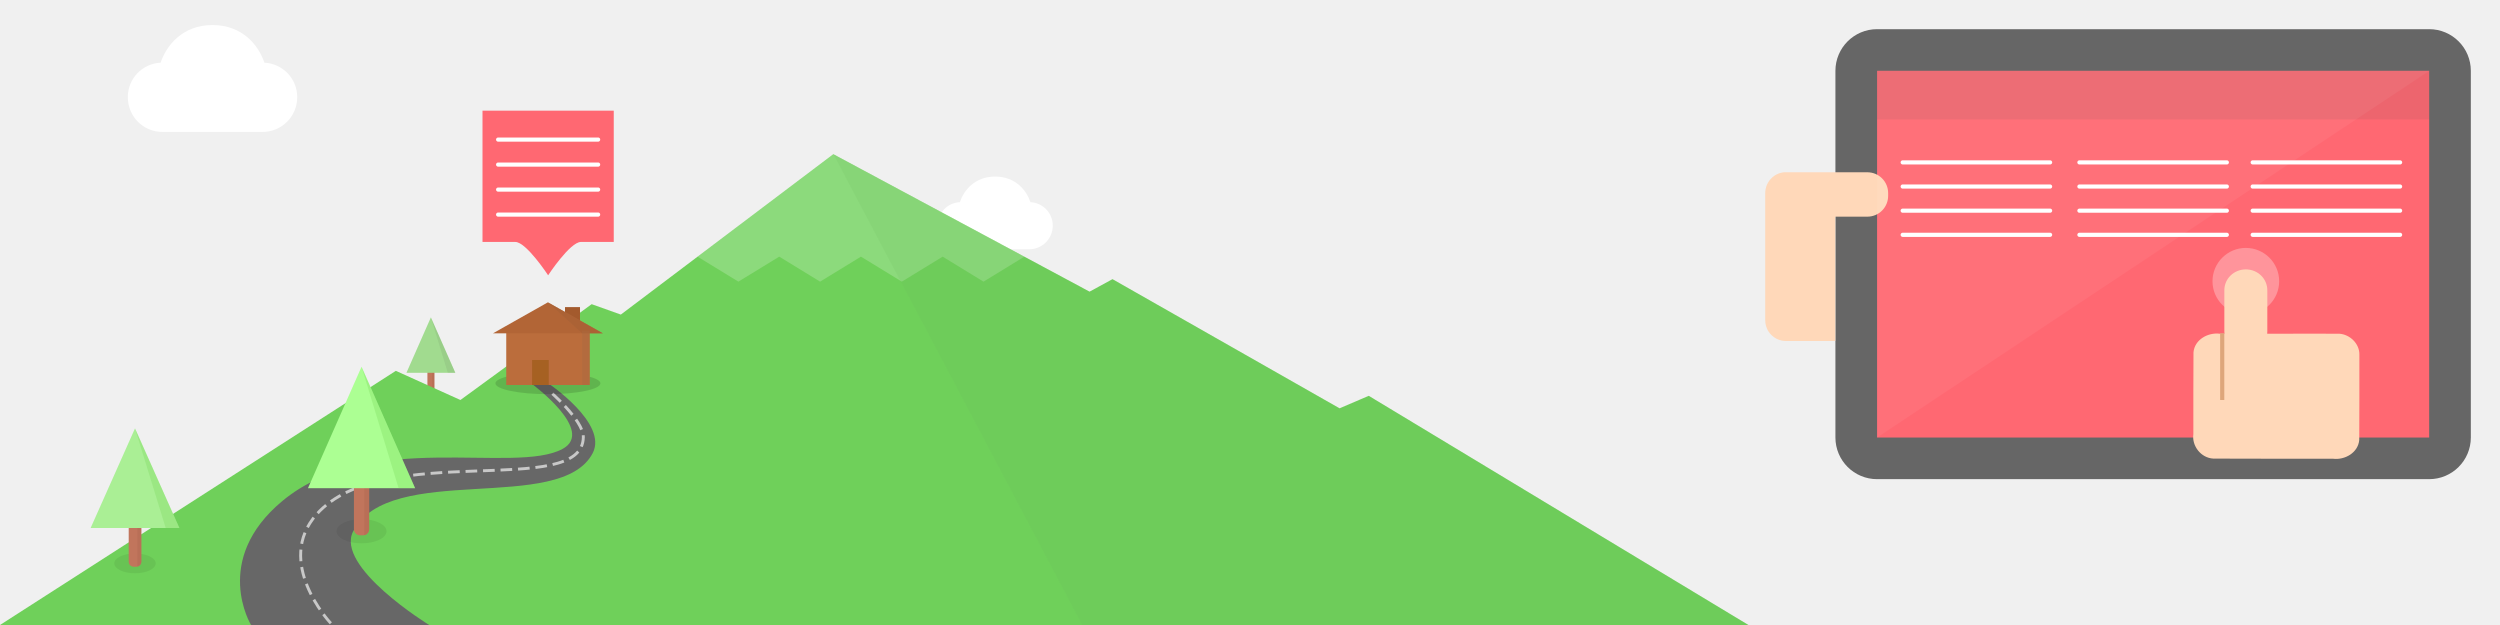
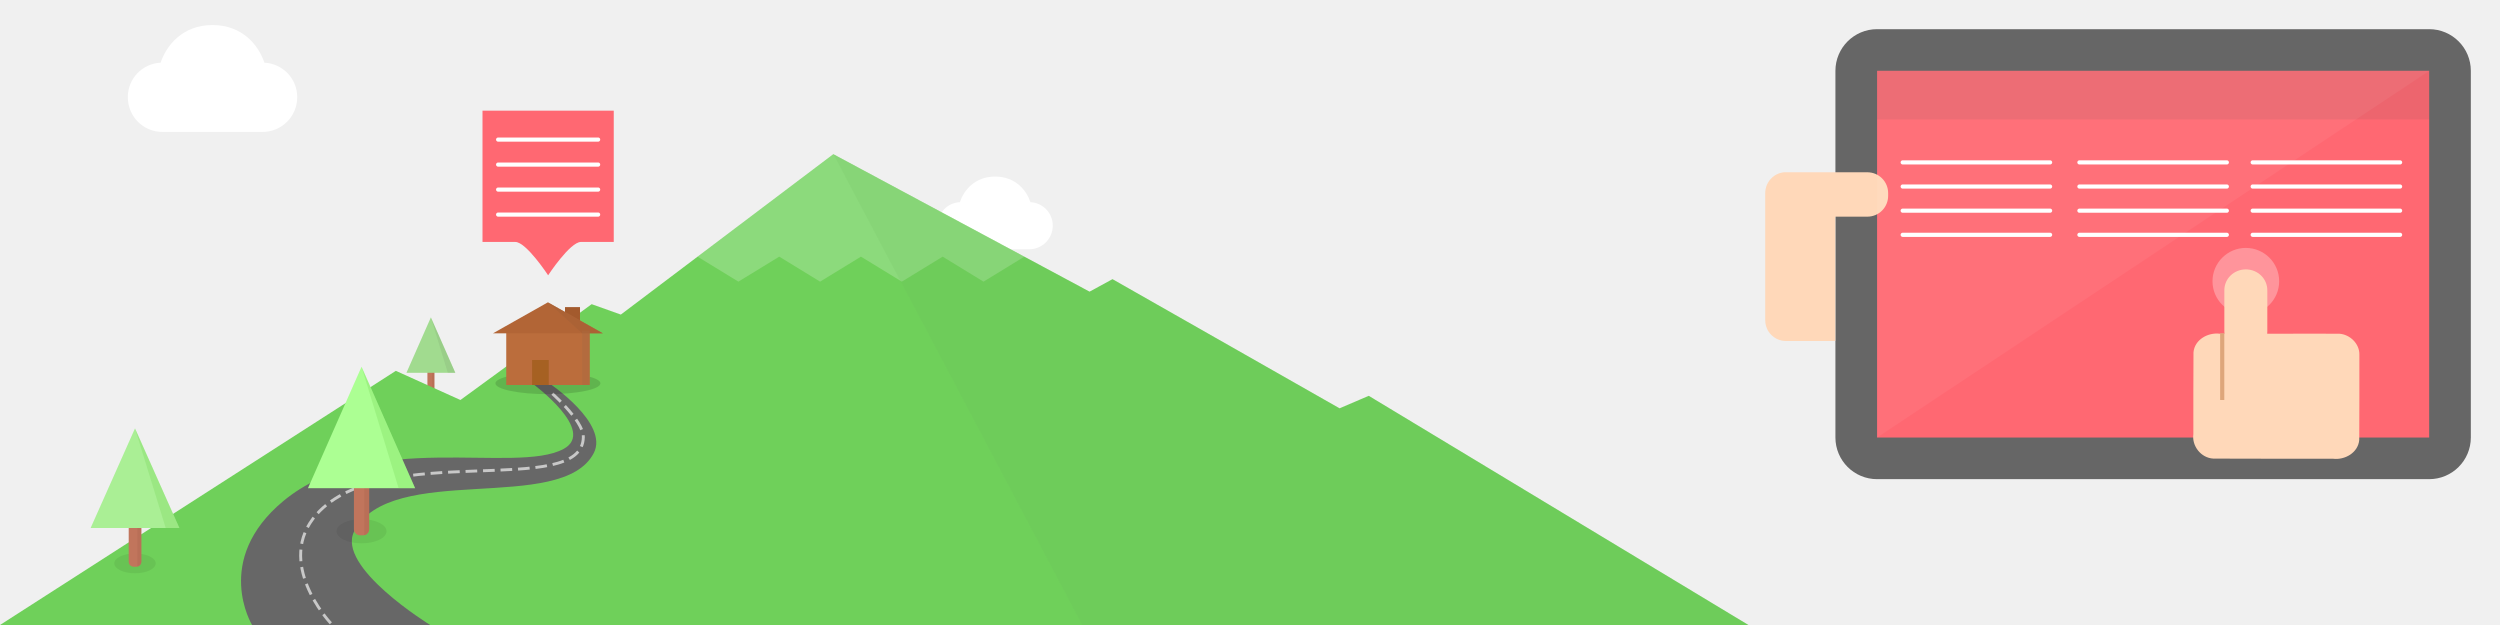
<svg xmlns="http://www.w3.org/2000/svg" xmlns:ns1="http://www.openswatchbook.org/uri/2009/osb" version="1.1" id="Icon" x="0px" y="0px" viewBox="176 76 600 150" enable-background="new 176 76 48 48" xml:space="preserve" width="100%" height="100%">
  <defs id="defs26">
    <marker orient="auto" refY="0.0" refX="0.0" id="TriangleOutL" style="overflow:visible">
      <path id="path4035" d="M 5.77,0.0 L -2.88,5.0 L -2.88,-5.0 L 5.77,0.0 z " style="fill-rule:evenodd;stroke:#000000;stroke-width:1.0pt;marker-start:none" transform="scale(0.8)" />
    </marker>
    <marker orient="auto" refY="0.0" refX="0.0" id="DotL" style="overflow:visible">
      <path id="path3968" d="M -2.5,-1.0 C -2.5,1.76 -4.74,4.0 -7.5,4.0 C -10.26,4.0 -12.5,1.76 -12.5,-1.0 C -12.5,-3.76 -10.26,-6.0 -7.5,-6.0 C -4.74,-6.0 -2.5,-3.76 -2.5,-1.0 z " style="fill-rule:evenodd;stroke:#000000;stroke-width:1.0pt;marker-start:none;marker-end:none" transform="scale(0.8) translate(7.4, 1)" />
    </marker>
    <marker orient="auto" refY="0.0" refX="0.0" id="Arrow2Lstart" style="overflow:visible">
      <path id="path3924" style="font-size:12.0;fill-rule:evenodd;stroke-width:0.625;stroke-linejoin:round" d="M 8.719,4.034 L -2.207,0.016 L 8.719,-4.002 C 6.973,-1.63 6.983,1.616 8.719,4.034 z " transform="scale(1.1) translate(1,0)" />
    </marker>
    <linearGradient id="linearGradient6288" ns1:paint="solid">
      <stop style="stop-color:#ffffff;stop-opacity:1;" offset="0" id="stop6290" />
    </linearGradient>
    <marker orient="auto" refY="0" refX="0" id="Arrow1Lstart" style="overflow:visible">
      <path id="path3789" d="M 0,0 5,-5 -12.5,0 5,5 0,0 z" style="fill-rule:evenodd;stroke:#000000;stroke-width:1pt;marker-start:none" transform="matrix(0.8,0,0,0.8,10,0)" />
    </marker>
    <filter id="filter3450" width="1.5" height="1.5" x="-0.25" y="-0.25" color-interpolation-filters="sRGB">
      <feGaussianBlur id="feGaussianBlur3452" in="SourceAlpha" stdDeviation="1" result="blur" />
      <feColorMatrix id="feColorMatrix3454" result="bluralpha" type="matrix" values="1 0 0 0 0 0 1 0 0 0 0 0 1 0 0 0 0 0 0.1 0 " />
      <feOffset id="feOffset3456" in="bluralpha" dx="0" dy="-1" result="offsetBlur" />
      <feMerge id="feMerge3458">
        <feMergeNode id="feMergeNode3460" in="offsetBlur" />
        <feMergeNode id="feMergeNode3462" in="SourceGraphic" />
      </feMerge>
    </filter>
  </defs>
  <linearGradient id="SVGID_1_" gradientUnits="userSpaceOnUse" x1="71.366" y1="132.875" x2="71.366" y2="121.375" gradientTransform="matrix(4.1667,0,0,-4.1667,-97.3177,709.646)">
    <stop offset="0" style="stop-color:#d02df9;stop-opacity:1;" id="stop4" />
    <stop id="stop6312" style="stop-color:#e73399;stop-opacity:1;" offset="0.5" />
    <stop offset="1" style="stop-color:#ff963a;stop-opacity:1;" id="stop6" />
  </linearGradient>
  <g id="W0qAS3_2_" transform="translate(0,102)">
    <g id="g11">
      <g id="g13" />
    </g>
  </g>
  <path style="fill:#ffffff;fill-opacity:1;stroke:none" d="m 406.362,124.519 c -2.998,0.157 -5.357,2.595 -5.357,5.633 0,3.14 2.514,5.676 5.655,5.676 l 16.326,0 c 3.14,0 5.676,-2.535 5.676,-5.676 0,-3.035 -2.363,-5.472 -5.357,-5.633 -0.933,-2.786 -3.545,-6.143 -8.471,-6.143 -4.926,0 -7.538,3.358 -8.471,6.143 z" id="rect3851-9" />
  <rect style="fill:#c1755c;fill-opacity:1;stroke:none" id="rect3874-2-5" width="1.665" height="7.534" x="278.578" y="163.094" ry="0.663" />
  <path style="opacity:0.602;fill:#b46c54;fill-opacity:1;stroke:none" d="m 279.715,163.111 0,7.499 c 0.303,-0.062 0.527,-0.32 0.527,-0.642 l 0,-6.216 c 0,-0.321 -0.225,-0.58 -0.527,-0.642 z" id="rect3874-2-0-5" />
  <path style="fill:#a1db8f;fill-opacity:1;stroke:none" id="path3876-8-1" d="M 43.677,55.951 76.5,-0.901 109.323,55.951 z" transform="matrix(0.1786547,0,0,0.2338268,265.7429,152.3826)" />
  <path style="opacity:0.221;fill:#7aa06e;fill-opacity:1;stroke:none" d="m 283.468,165.469 -4.058,-13.297 5.864,13.293 z" id="path3876-8-4-7" />
  <path style="fill:#6fd05a;fill-opacity:1;stroke:none" d="m 176,226 95,-61 15.5,7 31.5,-23 7,2.5 51,-38.5 61.5,33 5.5,-3 54.5,31 7,-3 91.125,55 z" id="path3870" />
  <path style="fill:#ff6872;fill-opacity:1;stroke:none" d="m 291.8,102.567 c 10.5,0 21,0 31.5,0 0,10.5 0,21 0,31.5 -2.625,0 -5.25,0 -7.875,0 -2.625,0 -7.875,8 -7.875,8 0,0 -5.25,-8 -7.875,-8 -2.625,0 -5.25,0 -7.875,0 0,-10.5 0,-21 0,-31.5 z" id="rect3933" />
  <rect style="fill:#ff6872;fill-opacity:1;stroke:#666666;stroke-width:10;stroke-linecap:round;stroke-linejoin:round;stroke-miterlimit:4;stroke-opacity:1;stroke-dasharray:none;stroke-dashoffset:0" id="rect3999" width="142.5" height="98" x="621.5" y="88" rx="5" ry="5" />
  <path style="opacity:0.292;fill:#ffffff;fill-opacity:1;stroke:none" id="path5345" d="m 379.5,56.75 a 11.75,11.75 0 1 1 -23.5,0 11.75,11.75 0 1 1 23.5,0 z" transform="matrix(0.6808511,0,0,0.6808511,464.617,104.8617)" />
  <path style="fill:#ffd8b9;fill-opacity:1;stroke:none" d="m 715,140.656 c -2.862,0 -5.156,2.23 -5.156,5 l 0,9.844 c 0,0.205 0.007,0.395 0.031,0.594 -0.364,-4.2e-4 -0.73,6.1e-4 -1.094,0 -2.852,-0.364 -6.075,1.401 -6.344,4.469 -0.063,6.537 -0.013,13.087 -0.031,19.625 -0.401,2.872 1.851,5.716 4.781,5.875 9.568,0.06 19.149,0.014 28.719,0.031 2.852,0.364 6.044,-1.432 6.312,-4.5 0.063,-6.836 0.013,-13.663 0.031,-20.5 0.046,-2.605 -2.247,-4.816 -4.781,-5 -4.784,-0.03 -9.559,-0.004 -14.344,0 l -3,0 c 0.025,-0.198 0.031,-0.389 0.031,-0.594 l 0,-9.844 c 0,-2.77 -2.294,-5 -5.156,-5 z" id="rect4058" />
  <path style="fill:none;stroke:#dea67b;stroke-width:1px;stroke-linecap:butt;stroke-linejoin:miter;stroke-opacity:1" d="m 709.333,156 0,16" id="path4065" />
  <g id="g4091" transform="translate(14,-4)">
    <path style="fill:#ffd8b9;fill-opacity:1;stroke:none" d="m 414.156,45.344 c -2.527,0.255 -4.5,2.403 -4.5,5 l 0,30.5 c 0,2.77 2.23,5 5,5 l 11.344,0 c 0.162,0 0.31,-0.016 0.469,-0.031 l 0,-29.812 4.531,0 3.156,0 c 2.77,0 5,-2.23 5,-5 l 0,-0.656 c 0,-2.77 -2.23,-5 -5,-5 l -7.656,0 -0.5,0 -6.844,0 -4.5,0 c -0.173,0 -0.332,-0.017 -0.5,0 z" transform="translate(176,76)" id="rect4085" />
  </g>
  <path style="opacity:0.053;fill:#ffffff;fill-opacity:1;stroke:none" d="m 626.5,93 c 44.167,0 132.5,0 132.5,0 L 626.5,181 c 0,0 0,-58.667 0,-88 z" id="rect3830" />
  <path style="opacity:0.204;fill:#ffffff;fill-opacity:1;stroke:none" d="m 376,113 -32.594,24.594 9.805,6 9.805,-6 9.805,6 9.805,-6 9.805,6 9.805,-6 9.805,6 9.805,-6 z" id="path3870-1" />
  <path style="fill:#ffffff;fill-opacity:1;stroke:none" d="m 214.552,91.042 c -4.407,0.231 -7.875,3.814 -7.875,8.281 0,4.617 3.696,8.344 8.312,8.344 l 24,0 c 4.617,0 8.344,-3.727 8.344,-8.344 0,-4.462 -3.474,-8.043 -7.875,-8.281 -1.371,-4.096 -5.212,-9.031 -12.453,-9.031 -7.241,0 -11.082,4.936 -12.454,9.031 z" id="rect3851" />
  <path style="fill:none;stroke:#ffffff;stroke-width:1;stroke-linecap:round;stroke-linejoin:miter;stroke-miterlimit:4;stroke-opacity:1;stroke-dasharray:none" d="m 295.55,109.5 24,0" id="path5093" />
  <path style="fill:none;stroke:#ffffff;stroke-width:1;stroke-linecap:round;stroke-linejoin:miter;stroke-miterlimit:4;stroke-opacity:1;stroke-dasharray:none" d="m 295.55,115.5 24,0" id="path5093-8" />
  <path style="fill:none;stroke:#ffffff;stroke-width:1;stroke-linecap:round;stroke-linejoin:miter;stroke-miterlimit:4;stroke-opacity:1;stroke-dasharray:none" d="m 295.55,121.5 24,0" id="path5093-8-8-2" />
  <path style="fill:none;stroke:#ffffff;stroke-width:1;stroke-linecap:round;stroke-linejoin:miter;stroke-miterlimit:4;stroke-opacity:1;stroke-dasharray:none" d="m 295.55,127.5 24,0" id="path5093-8-8-2-4-5" />
  <g id="g5279" transform="translate(0,0.3333333)">
    <path id="path5093-5" d="m 632.642,114.642 35.382,0" style="fill:none;stroke:#ffffff;stroke-width:1;stroke-linecap:round;stroke-linejoin:miter;stroke-miterlimit:4;stroke-opacity:1;stroke-dasharray:none" />
    <path id="path5093-8-1" d="m 632.642,120.436 35.382,0" style="fill:none;stroke:#ffffff;stroke-width:1;stroke-linecap:round;stroke-linejoin:miter;stroke-miterlimit:4;stroke-opacity:1;stroke-dasharray:none" />
    <path id="path5093-8-8-2-7" d="m 632.642,126.23 35.382,0" style="fill:none;stroke:#ffffff;stroke-width:1;stroke-linecap:round;stroke-linejoin:miter;stroke-miterlimit:4;stroke-opacity:1;stroke-dasharray:none" />
    <path id="path5093-8-8-2-4-5-1" d="m 632.642,132.024 35.382,0" style="fill:none;stroke:#ffffff;stroke-width:1;stroke-linecap:round;stroke-linejoin:miter;stroke-miterlimit:4;stroke-opacity:1;stroke-dasharray:none" />
  </g>
  <rect style="opacity:0.102;fill:#4e4e4e;fill-opacity:1;stroke:none" id="rect5219" width="132.533" height="11.667" x="626.5" y="93" />
  <g id="g5279-3" transform="translate(42.41666,0.3333333)">
    <path id="path5093-5-2" d="m 632.642,114.642 35.382,0" style="fill:none;stroke:#ffffff;stroke-width:1;stroke-linecap:round;stroke-linejoin:miter;stroke-miterlimit:4;stroke-opacity:1;stroke-dasharray:none" />
    <path id="path5093-8-1-2" d="m 632.642,120.436 35.382,0" style="fill:none;stroke:#ffffff;stroke-width:1;stroke-linecap:round;stroke-linejoin:miter;stroke-miterlimit:4;stroke-opacity:1;stroke-dasharray:none" />
    <path id="path5093-8-8-2-7-1" d="m 632.642,126.23 35.382,0" style="fill:none;stroke:#ffffff;stroke-width:1;stroke-linecap:round;stroke-linejoin:miter;stroke-miterlimit:4;stroke-opacity:1;stroke-dasharray:none" />
    <path id="path5093-8-8-2-4-5-1-6" d="m 632.642,132.024 35.382,0" style="fill:none;stroke:#ffffff;stroke-width:1;stroke-linecap:round;stroke-linejoin:miter;stroke-miterlimit:4;stroke-opacity:1;stroke-dasharray:none" />
  </g>
  <g id="g5279-8" transform="translate(84,0.3333333)">
    <path id="path5093-5-5" d="m 632.642,114.642 35.382,0" style="fill:none;stroke:#ffffff;stroke-width:1;stroke-linecap:round;stroke-linejoin:miter;stroke-miterlimit:4;stroke-opacity:1;stroke-dasharray:none" />
    <path id="path5093-8-1-7" d="m 632.642,120.436 35.382,0" style="fill:none;stroke:#ffffff;stroke-width:1;stroke-linecap:round;stroke-linejoin:miter;stroke-miterlimit:4;stroke-opacity:1;stroke-dasharray:none" />
    <path id="path5093-8-8-2-7-6" d="m 632.642,126.23 35.382,0" style="fill:none;stroke:#ffffff;stroke-width:1;stroke-linecap:round;stroke-linejoin:miter;stroke-miterlimit:4;stroke-opacity:1;stroke-dasharray:none" />
    <path id="path5093-8-8-2-4-5-1-1" d="m 632.642,132.024 35.382,0" style="fill:none;stroke:#ffffff;stroke-width:1;stroke-linecap:round;stroke-linejoin:miter;stroke-miterlimit:4;stroke-opacity:1;stroke-dasharray:none" />
  </g>
  <path style="opacity:0.133;fill:#6cb75c;fill-opacity:1;stroke:none" d="M 435.7,226 376,113 l 61.5,33 5.5,-3 54.5,31 7,-3 91.125,55 z" id="path3870-17" />
-   <path style="fill:#676767;fill-opacity:1;stroke:none" d="m 60.25,150 42.75,0 c 0,0 -22.694,-13.937 -18.232,-22.5 8.773,-16.834 49.762,-3.915 57.482,-18.75 3.704,-7.118 -10.667,-16.75 -10.667,-16.75 l -4,0.083 c 0,0 15.456,11.343 7.417,15.667 -11.534,6.203 -46.42,-4.825 -67.25,12.5 -17.015,14.153 -7.5,29.75 -7.5,29.75 z" id="path3060" transform="translate(176,76)" />
+   <path style="fill:#676767;fill-opacity:1;stroke:none" d="m 236.5,226 42.75,0 c 0,0 -22.694,-13.937 -18.232,-22.5 8.773,-16.834 49.762,-3.915 57.482,-18.75 3.704,-7.118 -10.667,-16.75 -10.667,-16.75 l -4,0.083 c 0,0 15.456,11.343 7.417,15.667 -11.534,6.203 -46.42,-4.825 -67.25,12.5 -17.015,14.153 -7.5,29.75 -7.5,29.75 z" id="path3060" />
  <path style="opacity:0.633;fill:none;stroke:#ffffff;stroke-width:0.7;stroke-linecap:square;stroke-linejoin:miter;stroke-miterlimit:4;stroke-opacity:1;stroke-dasharray:2.1,2.1;stroke-dashoffset:0" d="m 79.167,149.333 c 0,0 -13.389,-14.451 -3.167,-25.918 16.003,-17.952 63.784,-3.511 64,-18.497 0.059,-4.083 -8.333,-11.251 -8.333,-11.251" id="path3850" transform="translate(176,76)" />
  <g id="g4161" transform="translate(7.25,0)">
    <path transform="matrix(1.153846,0,0,0.6744186,132.0568,119.2651)" d="m 112.2,124.9 c 0,2.375 -2.328,4.3 -5.2,4.3 -2.872,0 -5.2,-1.925 -5.2,-4.3 0,-2.375 2.328,-4.3 5.2,-4.3 2.872,0 5.2,1.925 5.2,4.3 z" id="path4141" style="opacity:0.066;fill:#000000;fill-opacity:1;stroke:none" />
    <rect ry="1.454" y="187.964" x="253.694" height="16.514" width="3.65" id="rect3874-2" style="fill:#c1755c;fill-opacity:1;stroke:none" />
    <path id="rect3874-2-0" d="m 256.188,188 0,16.438 c 0.664,-0.135 1.156,-0.702 1.156,-1.406 l 0,-13.625 c 0,-0.705 -0.493,-1.271 -1.156,-1.406 z" style="opacity:0.602;fill:#b46c54;fill-opacity:1;stroke:none" />
    <path transform="matrix(0.3916128,0,0,0.5125505,225.56,164.4838)" d="M 43.677,55.951 76.5,-0.901 109.323,55.951 z" id="path3876-8" style="fill:#acff93;fill-opacity:1;stroke:none" />
    <path id="path3876-8-4" d="m 264.414,193.17 -8.896,-29.148 12.854,29.139 z" style="opacity:0.27;fill:#72d253;fill-opacity:1;stroke:none" />
  </g>
  <path style="opacity:0.133;fill:#000000;fill-opacity:1;stroke:none" id="path4096" d="m 144.4,94.6 a 12.6,2.6 0 1 1 -25.2,0 12.6,2.6 0 1 1 25.2,0 z" transform="translate(175.7,73.40001)" />
  <rect style="fill:#bb6d3c;fill-opacity:1;stroke:none" id="rect3968" width="20" height="13" x="297.5" y="155.4" />
  <rect style="fill:#a35a2d;fill-opacity:1;stroke:none" id="rect4026" width="3.6" height="4.696" x="311.6" y="149.704" />
  <path style="fill:#b26536;fill-opacity:1;stroke:none" id="path3966" d="m 184.791,80.816 -26.382,0 13.191,-22.847 z" transform="matrix(1,0,0,0.3259603,135.9,129.6573)" />
  <rect style="opacity:0.743;fill:#9e5c1a;fill-opacity:1;stroke:none" id="rect3899" width="4" height="6" x="303.7" y="162.4" />
  <rect style="fill:#b36b3e;fill-opacity:1;stroke:none" id="rect3968-2" width="1.8" height="13" x="315.7" y="155.4" />
  <path style="opacity:0.513;fill:#a46035;fill-opacity:1;stroke:none" d="m 320.691,156 -4.982,0 -8.209,-7.447 z" id="path3966-1" />
  <path style="opacity:0.066;fill:#000000;fill-opacity:1;stroke:none" id="path4141-2" d="m 112.2,124.9 a 5.2,4.3 0 1 1 -10.4,0 5.2,4.3 0 1 1 10.4,0 z" transform="matrix(0.956363,0,0,0.5534698,106.0691,142.0807)" />
  <rect style="fill:#c1755c;fill-opacity:1;stroke:none" id="rect3874-2-2" width="3.025" height="13.553" x="206.888" y="198.459" ry="1.193" />
  <path style="opacity:0.602;fill:#b46c54;fill-opacity:1;stroke:none" d="m 208.955,198.489 0,13.49 c 0.55,-0.111 0.958,-0.576 0.958,-1.154 l 0,-11.182 c 0,-0.578 -0.408,-1.043 -0.958,-1.154 z" id="rect3874-2-0-1" />
  <path style="fill:#aaef95;fill-opacity:1;stroke:none" id="path3876-8-6" d="M 43.677,55.951 76.5,-0.901 109.323,55.951 z" transform="matrix(0.3245875,0,0,0.4206308,183.5691,179.19)" />
  <path style="opacity:0.27;fill:#72d253;fill-opacity:1;stroke:none" d="M 215.773,202.731 208.4,178.811 l 10.654,23.914 z" id="path3876-8-4-8" />
</svg>
